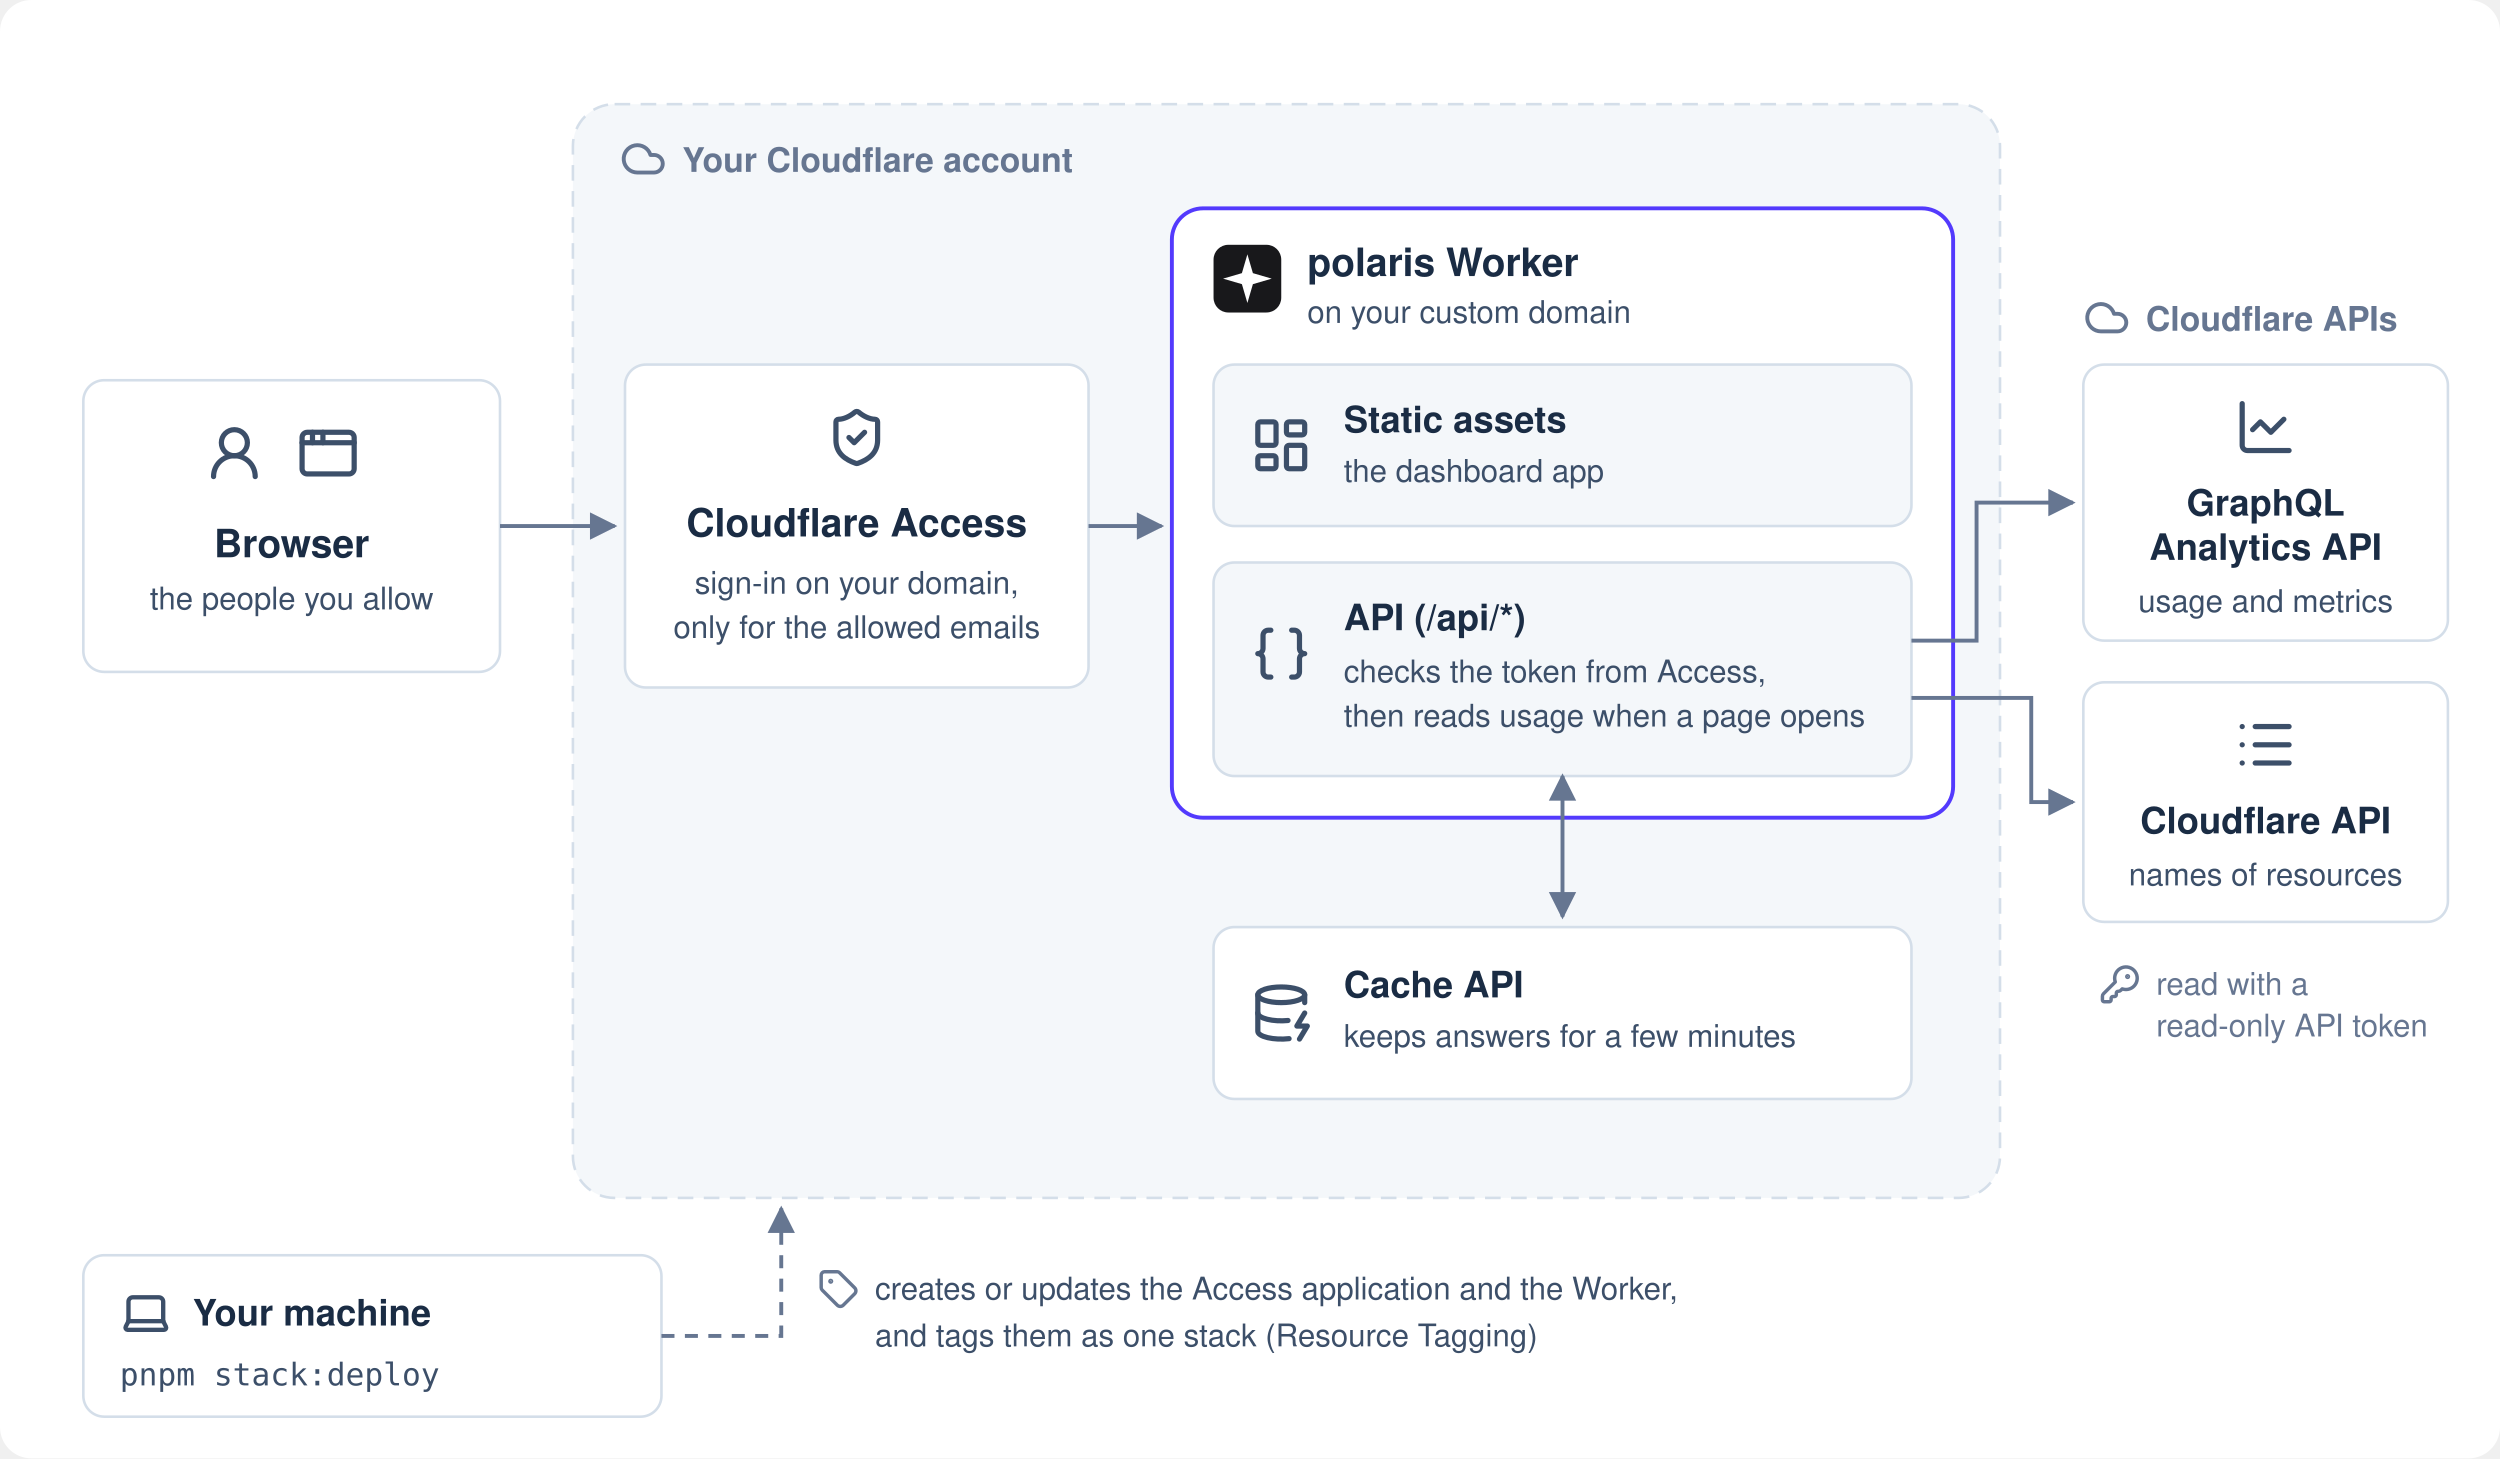
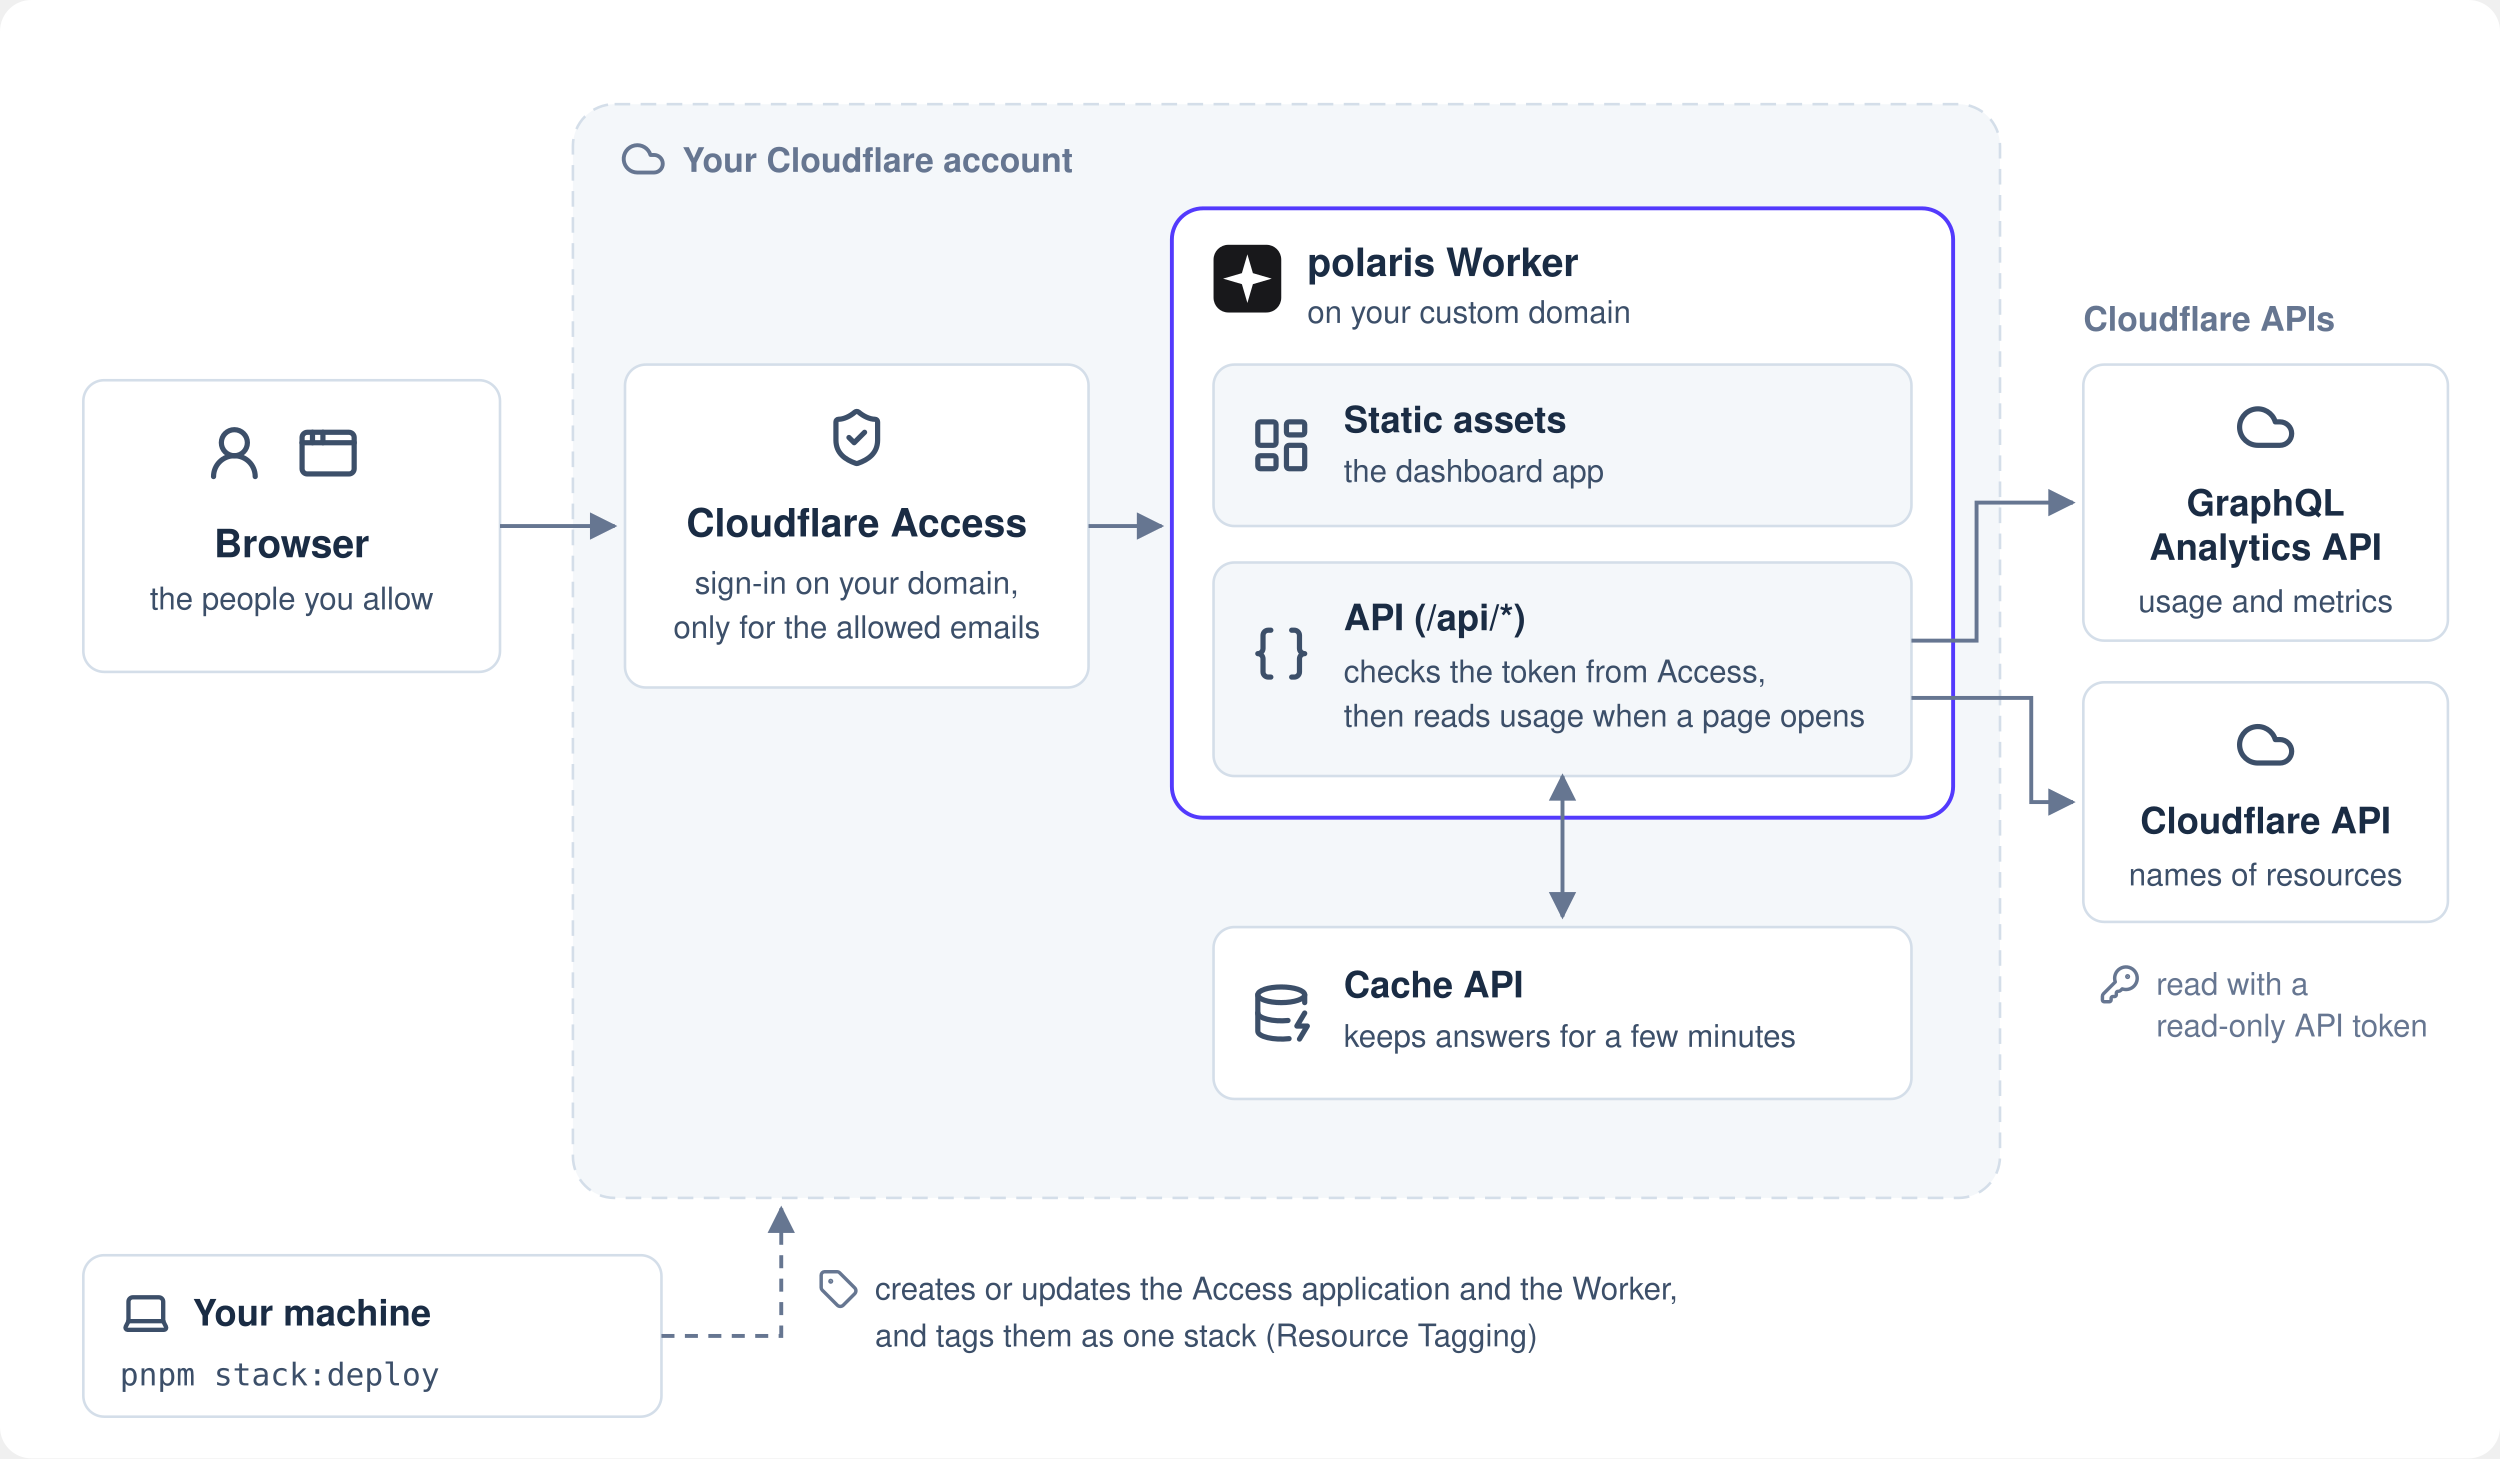
<svg xmlns="http://www.w3.org/2000/svg" width="960" height="560" viewBox="0 0 960 560" role="img" aria-labelledby="title desc" font-family="-apple-system, BlinkMacSystemFont, 'Segoe UI', Helvetica, Arial, sans-serif">
  <defs>
    <marker id="arrow" viewBox="0 0 10 10" refX="9" refY="5" markerWidth="7" markerHeight="7" orient="auto-start-reverse">
      <path d="M0 0 L10 5 L0 10 z" fill="#667691" />
    </marker>
  </defs>
  <rect x="0" y="0" width="960" height="560" rx="12" fill="#ffffff" stroke="none" />
  <rect x="220" y="40" width="548" height="420" rx="16" fill="#f4f7fa" stroke="#d4dee9" stroke-dasharray="6 4" />
  <g transform="translate(238 52) scale(0.75)" color="#667691" fill="none" stroke="#667691" stroke-width="2" stroke-linecap="round" stroke-linejoin="round">
    <path d="M17.5 19H9a7 7 0 1 1 6.71-9h1.79a4.5 4.5 0 1 1 0 9Z" />
  </g>
  <text x="262" y="66" font-size="13" fill="#667691" font-weight="600">Your Cloudflare account</text>
  <rect x="32" y="146" width="160" height="112" rx="8" fill="#ffffff" stroke="#d4dee9" />
  <g transform="translate(78 162) scale(1)" color="#3c4f69" fill="none" stroke="#3c4f69" stroke-width="2" stroke-linecap="round" stroke-linejoin="round">
    <circle cx="12" cy="8" r="5" />
    <path d="M20 21a8 8 0 0 0-16 0" />
  </g>
  <g transform="translate(114 162) scale(1)" color="#3c4f69" fill="none" stroke="#3c4f69" stroke-width="2" stroke-linecap="round" stroke-linejoin="round">
    <rect x="2" y="4" width="20" height="16" rx="2" />
    <path d="M10 4v4" />
    <path d="M2 8h20" />
    <path d="M6 4v4" />
  </g>
  <text x="112" y="214" font-size="15" fill="#1a2c44" font-weight="600" text-anchor="middle">Browser</text>
  <text x="112" y="234" font-size="12" fill="#3c4f69" text-anchor="middle">the people you allow</text>
  <rect x="240" y="140" width="178" height="124" rx="8" fill="#ffffff" stroke="#d4dee9" />
  <g transform="translate(317 156) scale(1)" color="#3c4f69" fill="none" stroke="#3c4f69" stroke-width="2" stroke-linecap="round" stroke-linejoin="round">
    <path d="M20 13c0 5-3.5 7.5-7.66 8.95a1 1 0 0 1-.67-.01C7.5 20.5 4 18 4 13V6a1 1 0 0 1 1-1c2 0 4.5-1.2 6.24-2.72a1.17 1.17 0 0 1 1.52 0C14.51 3.81 17 5 19 5a1 1 0 0 1 1 1z" />
    <path d="m9 12 2 2 4-4" />
  </g>
  <text x="329" y="206" font-size="15" fill="#1a2c44" font-weight="600" text-anchor="middle">Cloudflare Access</text>
  <text x="329" y="228" font-size="12" fill="#3c4f69" text-anchor="middle">sign-in on your domain,</text>
  <text x="329" y="245" font-size="12" fill="#3c4f69" text-anchor="middle">only for the allowed emails</text>
  <rect x="450" y="80" width="300" height="234" rx="12" fill="#ffffff" stroke="#533afd" stroke-width="1.5" />
  <g transform="translate(466 94) scale(0.8125)">
    <rect width="32" height="32" rx="7" fill="#18181b" />
    <path d="M16 4.5 18.6 13.4 27.5 16 18.6 18.6 16 27.5 13.4 18.6 4.5 16 13.4 13.4Z" fill="#ffffff" />
  </g>
  <text x="502" y="106" font-size="15" fill="#1a2c44" font-weight="700">polaris Worker</text>
  <text x="502" y="124" font-size="12" fill="#3c4f69">on your custom domain</text>
  <rect x="466" y="140" width="268" height="62" rx="8" fill="#f4f7fa" stroke="#d4dee9" />
  <g transform="translate(480 159) scale(1)" color="#3c4f69" fill="none" stroke="#3c4f69" stroke-width="2" stroke-linecap="round" stroke-linejoin="round">
    <rect width="7" height="9" x="3" y="3" rx="1" />
    <rect width="7" height="5" x="14" y="3" rx="1" />
    <rect width="7" height="9" x="14" y="12" rx="1" />
    <rect width="7" height="5" x="3" y="16" rx="1" />
  </g>
  <text x="516" y="166" font-size="14" fill="#1a2c44" font-weight="600">Static assets</text>
  <text x="516" y="185" font-size="12" fill="#3c4f69">the dashboard app</text>
  <rect x="466" y="216" width="268" height="82" rx="8" fill="#f4f7fa" stroke="#d4dee9" />
  <g transform="translate(480 239) scale(1)" color="#3c4f69" fill="none" stroke="#3c4f69" stroke-width="2" stroke-linecap="round" stroke-linejoin="round">
    <path d="M8 3H7a2 2 0 0 0-2 2v5a2 2 0 0 1-2 2 2 2 0 0 1 2 2v5c0 1.1.9 2 2 2h1" />
    <path d="M16 21h1a2 2 0 0 0 2-2v-5c0-1.1.9-2 2-2a2 2 0 0 1-2-2V5a2 2 0 0 0-2-2h-1" />
  </g>
  <text x="516" y="242" font-size="14" fill="#1a2c44" font-weight="600">API (/api/*)</text>
  <text x="516" y="262" font-size="12" fill="#3c4f69">checks the token from Access,</text>
  <text x="516" y="279" font-size="12" fill="#3c4f69">then reads usage when a page opens</text>
  <rect x="466" y="356" width="268" height="66" rx="8" fill="#ffffff" stroke="#d4dee9" />
  <g transform="translate(480 377) scale(1)" color="#3c4f69" fill="none" stroke="#3c4f69" stroke-width="2" stroke-linecap="round" stroke-linejoin="round">
    <ellipse cx="12" cy="5" rx="9" ry="3" />
    <path d="M3 5V19A9 3 0 0 0 15 21.84" />
    <path d="M21 5V8" />
    <path d="M21 12L18 17H22L19 22" />
    <path d="M3 12A9 3 0 0 0 14.59 14.87" />
  </g>
  <text x="516" y="383" font-size="14" fill="#1a2c44" font-weight="600">Cache API</text>
  <text x="516" y="402" font-size="12" fill="#3c4f69">keeps answers for a few minutes</text>
-   <g transform="translate(800 113) scale(0.75)" color="#667691" fill="none" stroke="#667691" stroke-width="2" stroke-linecap="round" stroke-linejoin="round">
-     <path d="M17.5 19H9a7 7 0 1 1 6.71-9h1.79a4.5 4.5 0 1 1 0 9Z" />
-   </g>
-   <text x="824" y="127" font-size="13" fill="#667691" font-weight="600">Cloudflare APIs</text>
+   <text x="800" y="127" font-size="13" fill="#667691" font-weight="600">Cloudflare APIs</text>
  <rect x="800" y="140" width="140" height="106" rx="8" fill="#ffffff" stroke="#d4dee9" />
  <g transform="translate(858 152) scale(1)" color="#3c4f69" fill="none" stroke="#3c4f69" stroke-width="2" stroke-linecap="round" stroke-linejoin="round">
-     <path d="M3 3v16a2 2 0 0 0 2 2h16" />
-     <path d="m19 9-5 5-4-4-3 3" />
+     <path d="M17.5 19H9a7 7 0 1 1 6.71-9h1.79a4.5 4.5 0 1 1 0 9Z" />
  </g>
  <text x="870" y="198" font-size="14" fill="#1a2c44" font-weight="600" text-anchor="middle">GraphQL</text>
  <text x="870" y="215" font-size="14" fill="#1a2c44" font-weight="600" text-anchor="middle">Analytics API</text>
  <text x="870" y="235" font-size="12" fill="#3c4f69" text-anchor="middle">usage and metrics</text>
  <rect x="800" y="262" width="140" height="92" rx="8" fill="#ffffff" stroke="#d4dee9" />
  <g transform="translate(858 274) scale(1)" color="#3c4f69" fill="none" stroke="#3c4f69" stroke-width="2" stroke-linecap="round" stroke-linejoin="round">
-     <path d="M3 5h.01" />
-     <path d="M3 12h.01" />
-     <path d="M3 19h.01" />
-     <path d="M8 5h13" />
-     <path d="M8 12h13" />
-     <path d="M8 19h13" />
+     <path d="M17.5 19H9a7 7 0 1 1 6.71-9h1.79a4.5 4.5 0 1 1 0 9Z" />
  </g>
  <text x="870" y="320" font-size="14" fill="#1a2c44" font-weight="600" text-anchor="middle">Cloudflare API</text>
  <text x="870" y="340" font-size="12" fill="#3c4f69" text-anchor="middle">names of resources</text>
  <g transform="translate(806 370) scale(0.6667)" color="#667691" fill="none" stroke="#667691" stroke-width="2" stroke-linecap="round" stroke-linejoin="round">
    <path d="M2.586 17.414A2 2 0 0 0 2 18.828V21a1 1 0 0 0 1 1h3a1 1 0 0 0 1-1v-1a1 1 0 0 1 1-1h1a1 1 0 0 0 1-1v-1a1 1 0 0 1 1-1h.172a2 2 0 0 0 1.414-.586l.814-.814a6.5 6.5 0 1 0-4-4z" />
    <circle cx="16.5" cy="7.5" r=".5" fill="currentColor" />
  </g>
  <text x="828" y="382" font-size="12" fill="#667691">read with a</text>
  <text x="828" y="398" font-size="12" fill="#667691">read-only API token</text>
  <path d="M192 202 H236" fill="none" stroke="#667691" stroke-width="1.5" marker-end="url(#arrow)" />
  <path d="M418 202 H446" fill="none" stroke="#667691" stroke-width="1.5" marker-end="url(#arrow)" />
  <path d="M600 298 V352" fill="none" stroke="#667691" stroke-width="1.5" marker-start="url(#arrow)" marker-end="url(#arrow)" />
  <path d="M734 246 H759 V193 H796" fill="none" stroke="#667691" stroke-width="1.5" marker-end="url(#arrow)" />
  <path d="M734 268 H780 V308 H796" fill="none" stroke="#667691" stroke-width="1.5" marker-end="url(#arrow)" />
  <rect x="32" y="482" width="222" height="62" rx="8" fill="#ffffff" stroke="#d4dee9" />
  <g transform="translate(46 494) scale(0.8333)" color="#3c4f69" fill="none" stroke="#3c4f69" stroke-width="2" stroke-linecap="round" stroke-linejoin="round">
    <path d="M18 5a2 2 0 0 1 2 2v8.526a2 2 0 0 0 .212.897l1.068 2.127a1 1 0 0 1-.9 1.45H3.62a1 1 0 0 1-.9-1.45l1.068-2.127A2 2 0 0 0 4 15.526V7a2 2 0 0 1 2-2z" />
    <path d="M20.054 15.987H3.946" />
  </g>
  <text x="74" y="509" font-size="14" fill="#1a2c44" font-weight="600">Your machine</text>
  <text x="46" y="532" font-size="12" fill="#3c4f69" font-family="ui-monospace, SFMono-Regular, Menlo, Consolas, monospace">pnpm stack:deploy</text>
  <path d="M254 513 H300 V464" fill="none" stroke="#667691" stroke-width="1.5" stroke-dasharray="5 4" marker-end="url(#arrow)" />
  <g transform="translate(314 487) scale(0.6667)" color="#667691" fill="none" stroke="#667691" stroke-width="2" stroke-linecap="round" stroke-linejoin="round">
    <path d="M12.586 2.586A2 2 0 0 0 11.172 2H4a2 2 0 0 0-2 2v7.172a2 2 0 0 0 .586 1.414l8.704 8.704a2.426 2.426 0 0 0 3.42 0l6.58-6.58a2.426 2.426 0 0 0 0-3.42z" />
    <circle cx="7.5" cy="7.5" r=".5" fill="currentColor" />
  </g>
  <text x="336" y="499" font-size="12" fill="#3c4f69">creates or updates the Access application and the Worker,</text>
  <text x="336" y="517" font-size="12" fill="#3c4f69">and tags them as one stack (Resource Tagging)</text>
</svg>
